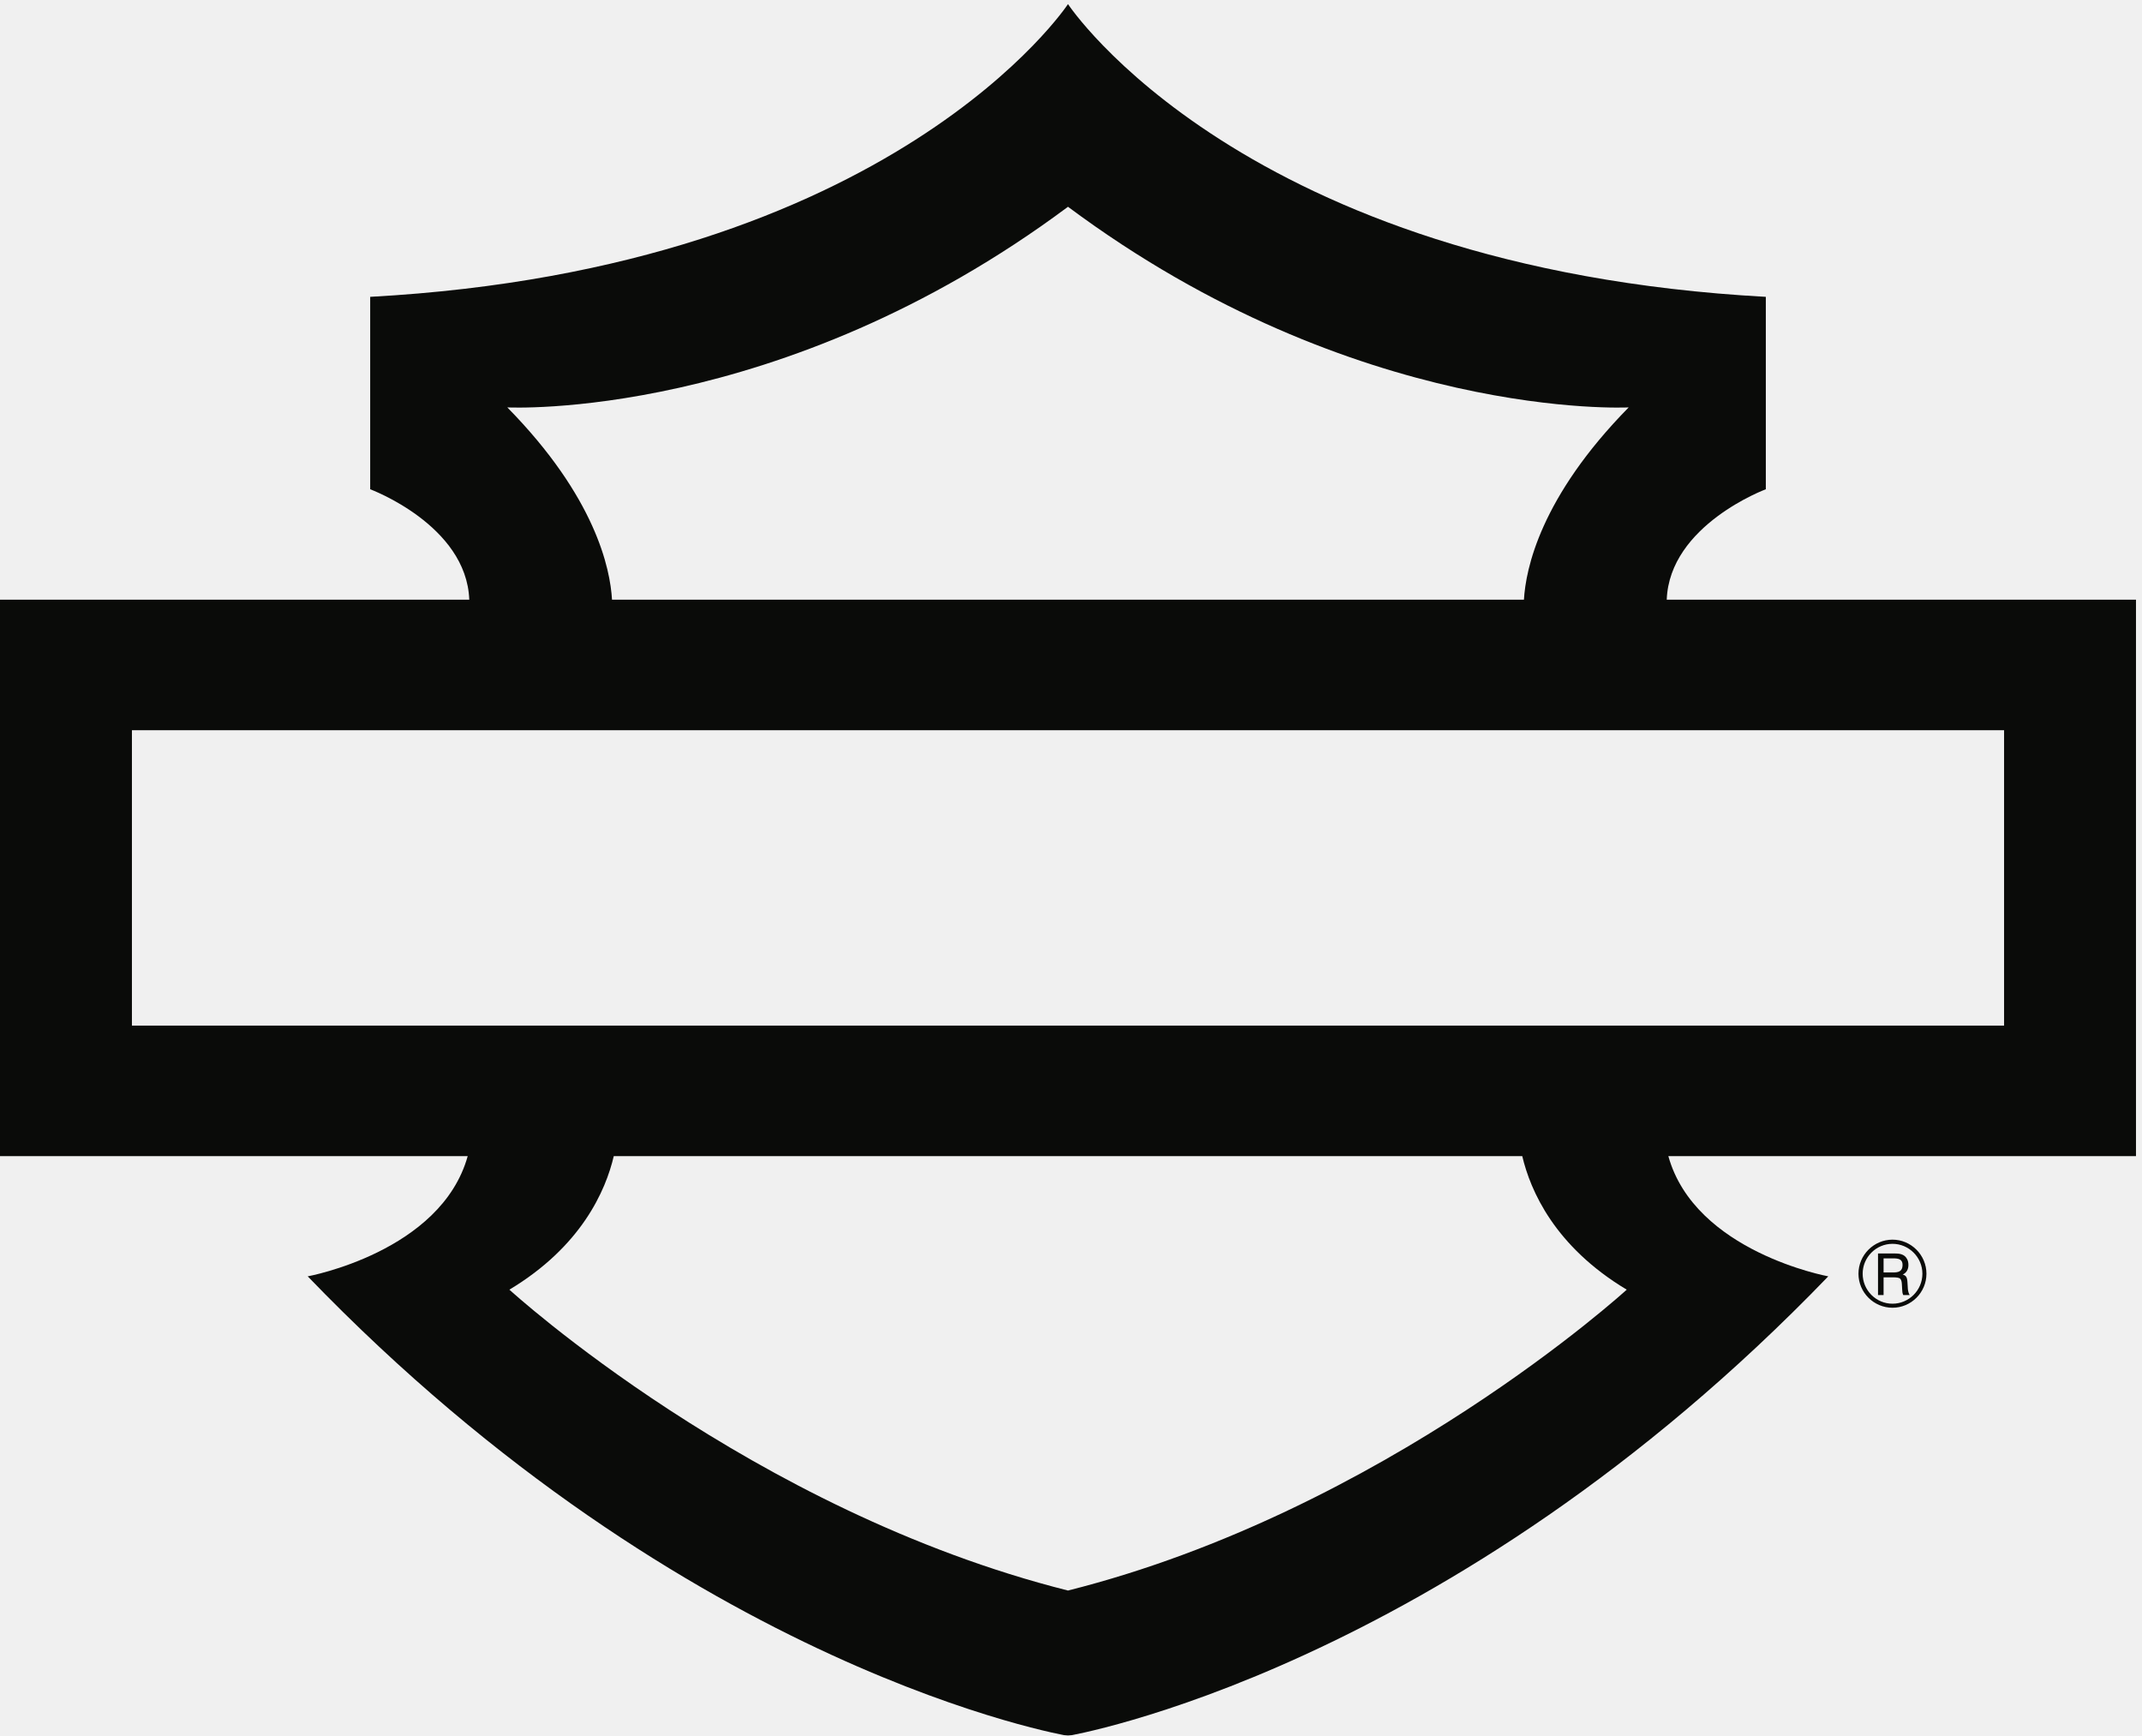
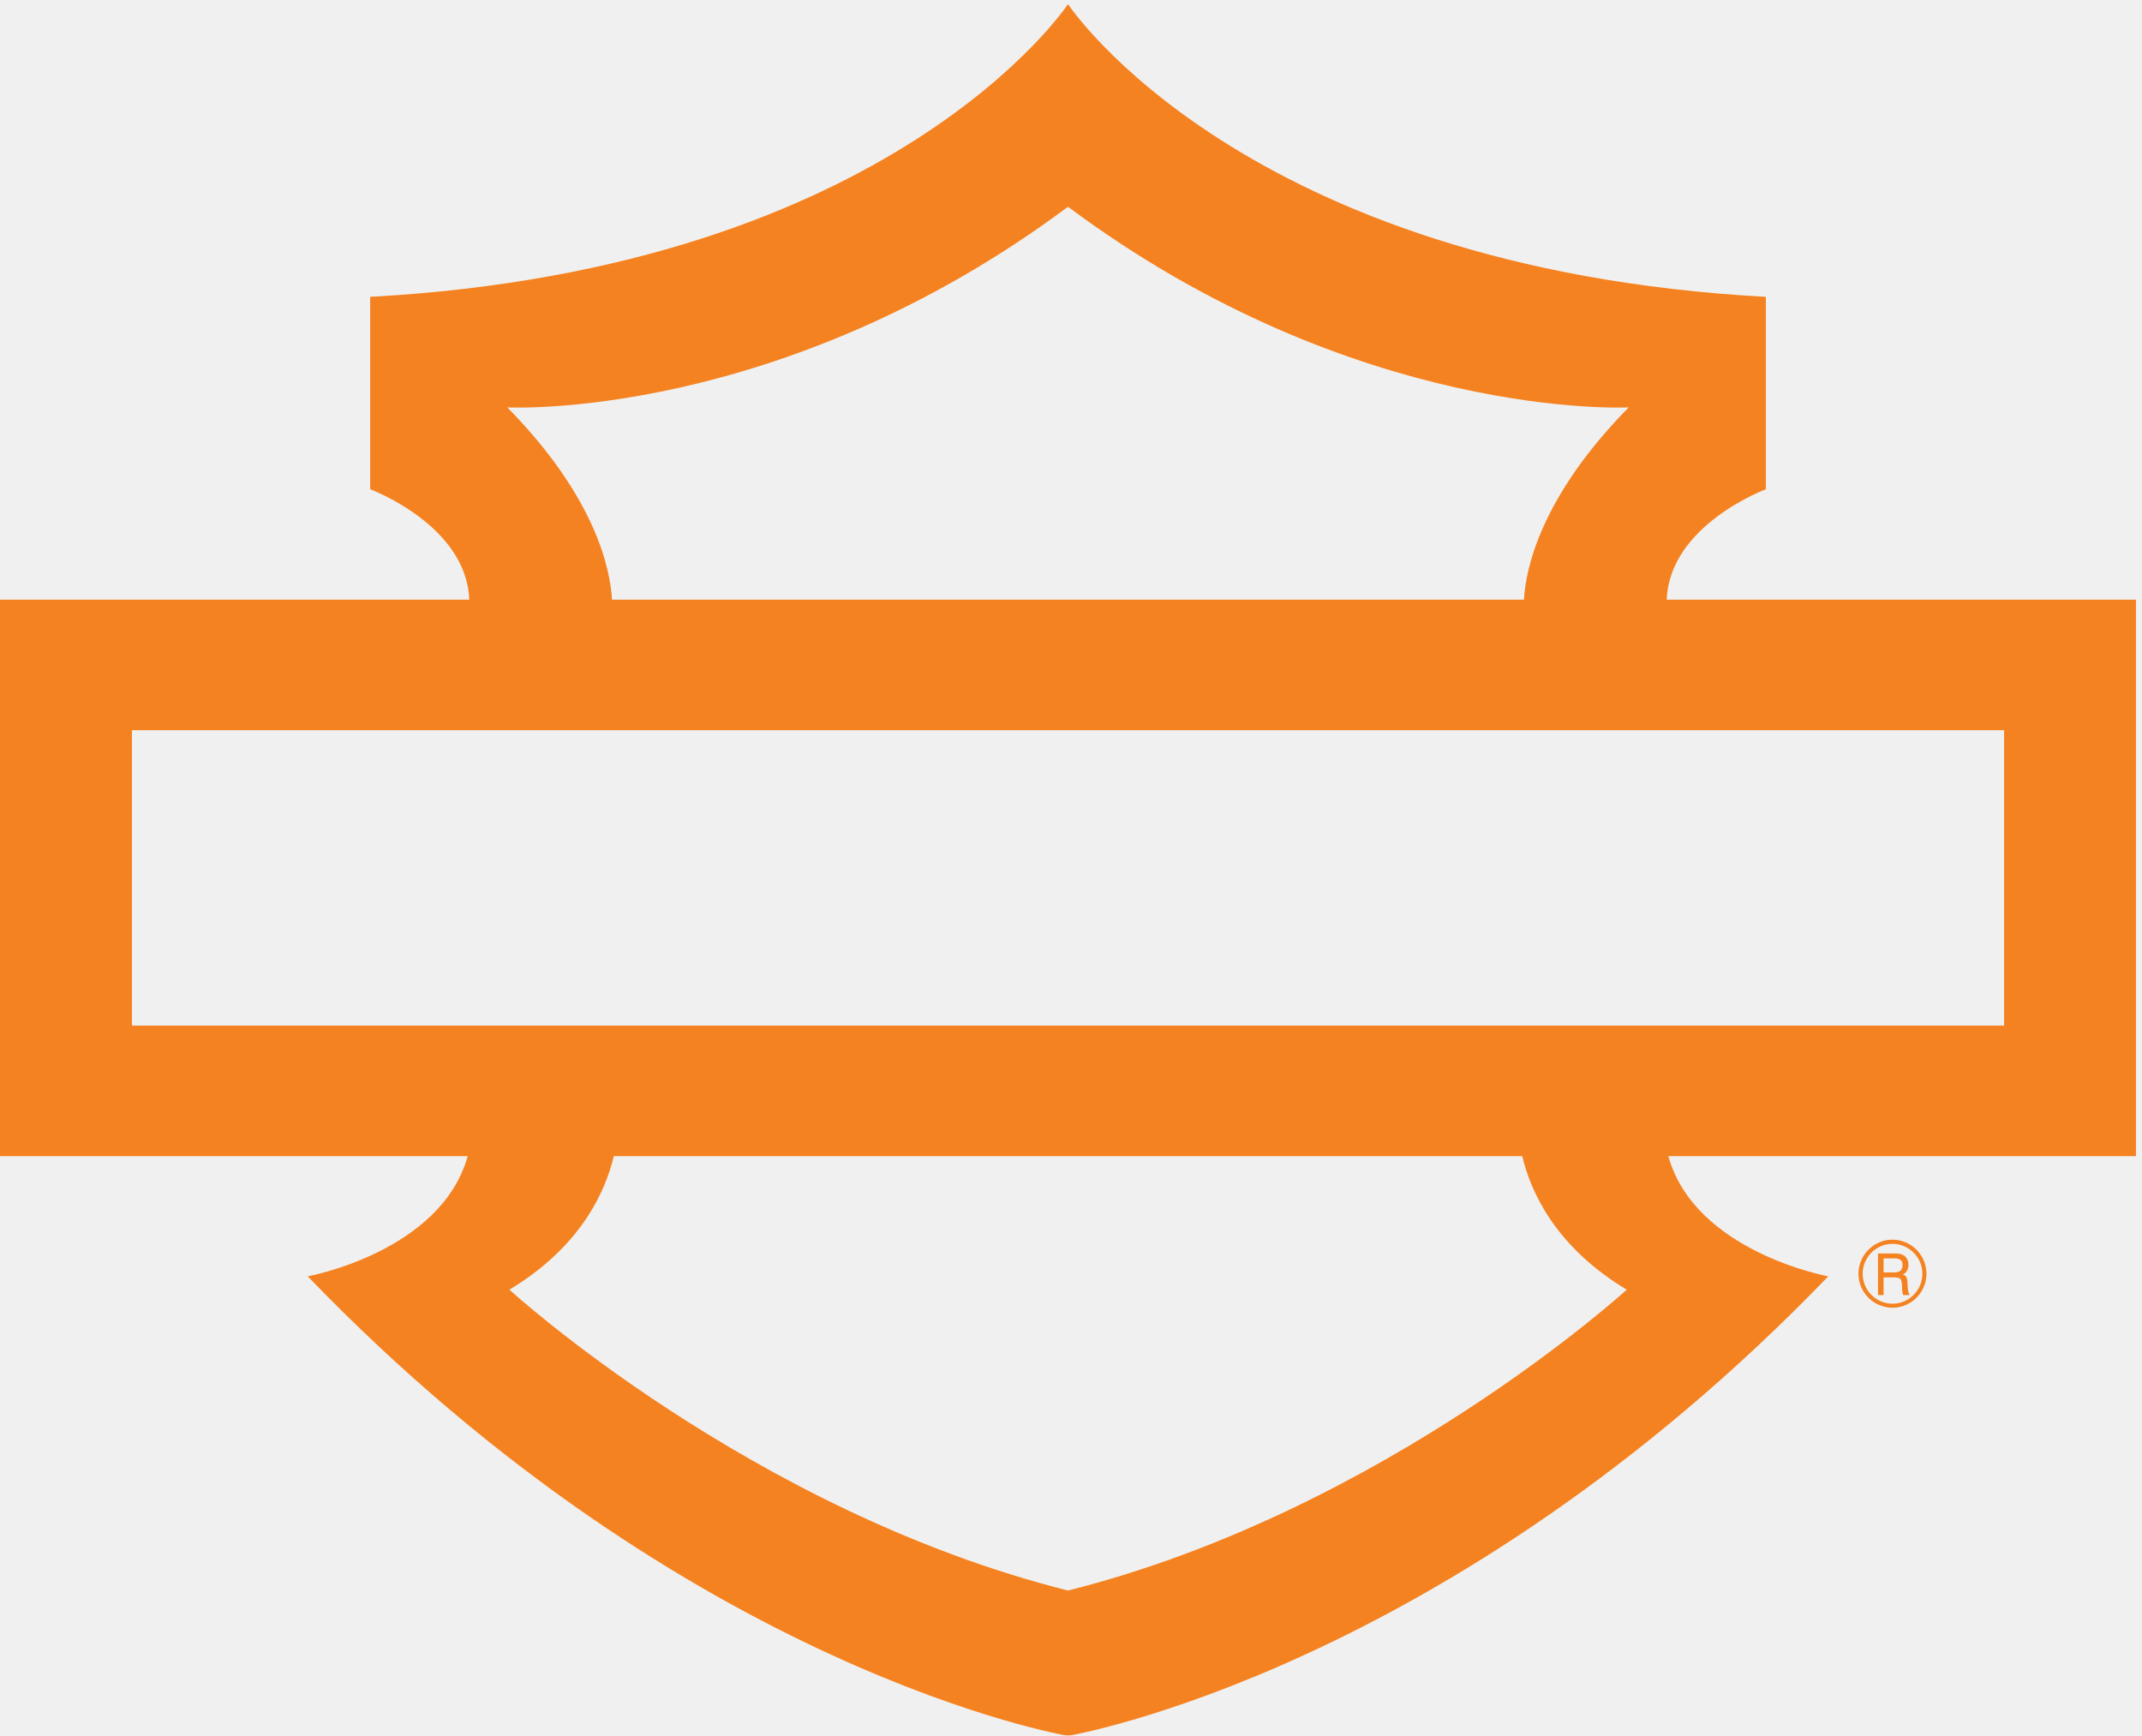
<svg xmlns="http://www.w3.org/2000/svg" xmlns:xlink="http://www.w3.org/1999/xlink" width="348px" height="282px" viewBox="0 0 348 282" version="1.1">
  <defs>
    <polygon id="path-1" points="0 0.666 347.024 0.666 347.024 281.94 0 281.94" />
  </defs>
  <g id="HARLEY-DAVIDSON_OUTLINE_RGB_BLACK" stroke="none" stroke-width="1" fill="none" fill-rule="evenodd">
    <g id="Group-3">
      <mask id="mask-2" fill="white">
        <use xlink:href="#path-1" />
      </mask>
      <g id="Clip-2" />
-       <path d="M21.434,166.61 L325.592,166.61 L325.592,118.627 L21.434,118.627 L21.434,166.61 Z M264.286,209.51 C264.286,209.51 225.031,245.427 173.512,258.389 C121.995,245.427 82.758,209.51 82.758,209.51 C94.455,202.49 98.401,193.428 99.717,187.815 L247.314,187.815 C248.639,193.428 252.574,202.49 264.286,209.51 Z M82.418,66.182 C82.418,66.182 126.646,68.508 173.512,33.59 C220.38,68.508 264.605,66.182 264.605,66.182 C250.265,80.77 247.878,92.41 247.587,97.42 L99.43,97.42 C99.145,92.41 96.765,80.77 82.418,66.182 Z M347.024,97.42 L270.786,97.42 C271.23,85.284 286.885,79.482 286.885,79.482 L286.885,48.223 C201.754,43.57 173.512,0.666 173.512,0.666 C173.512,0.666 145.271,43.57 60.143,48.223 L60.143,79.482 C60.143,79.482 75.794,85.284 76.241,97.42 L0,97.42 L0,187.815 L75.986,187.815 C71.643,203.399 49.993,207.347 49.993,207.347 C112.019,271.697 173.512,282 173.512,282 C173.512,282 235.014,271.697 297.031,207.347 C297.031,207.347 275.376,203.399 271.047,187.815 L347.024,187.815 L347.024,97.42 L347.024,97.42 Z" id="Fill-1" fill="#0A0B09" mask="url(#mask-2)" />
+       <path d="M21.434,166.61 L325.592,166.61 L325.592,118.627 L21.434,118.627 L21.434,166.61 Z M264.286,209.51 C264.286,209.51 225.031,245.427 173.512,258.389 C121.995,245.427 82.758,209.51 82.758,209.51 C94.455,202.49 98.401,193.428 99.717,187.815 L247.314,187.815 C248.639,193.428 252.574,202.49 264.286,209.51 Z M82.418,66.182 C82.418,66.182 126.646,68.508 173.512,33.59 C220.38,68.508 264.605,66.182 264.605,66.182 C250.265,80.77 247.878,92.41 247.587,97.42 L99.43,97.42 C99.145,92.41 96.765,80.77 82.418,66.182 Z M347.024,97.42 L270.786,97.42 C271.23,85.284 286.885,79.482 286.885,79.482 L286.885,48.223 C201.754,43.57 173.512,0.666 173.512,0.666 C173.512,0.666 145.271,43.57 60.143,48.223 L60.143,79.482 C60.143,79.482 75.794,85.284 76.241,97.42 L0,97.42 L0,187.815 L75.986,187.815 C71.643,203.399 49.993,207.347 49.993,207.347 C112.019,271.697 173.512,282 173.512,282 C173.512,282 235.014,271.697 297.031,207.347 C297.031,207.347 275.376,203.399 271.047,187.815 L347.024,187.815 L347.024,97.42 L347.024,97.42 Z" id="Fill-1" fill="#F58220" mask="url(#mask-2)" />
    </g>
-     <path d="M307.468,211.792 C304.794,211.792 302.618,209.616 302.618,206.919 C302.618,204.245 304.794,202.064 307.468,202.064 C310.121,202.064 312.322,204.245 312.322,206.919 C312.322,209.616 310.121,211.792 307.468,211.792 Z M307.468,201.387 C304.431,201.387 301.936,203.88 301.936,206.919 C301.936,209.979 304.431,212.447 307.468,212.447 C310.484,212.447 312.979,209.979 312.979,206.919 C312.979,203.88 310.484,201.387 307.468,201.387 L307.468,201.387 Z" id="Fill-4" fill="#0A0B09" />
-     <path d="M307.583,206.714 L306.016,206.714 L306.016,204.427 L307.583,204.427 C308.399,204.427 309.124,204.535 309.1,205.535 C309.077,206.556 308.422,206.714 307.583,206.714 Z M309.893,208.299 C309.874,207.894 309.802,207.598 309.688,207.416 C309.578,207.259 309.397,207.121 309.124,207.054 C309.758,206.762 310.05,206.194 310.05,205.512 C310.05,205.125 309.985,204.81 309.83,204.535 C309.397,203.697 308.533,203.628 307.741,203.628 L305.111,203.628 L305.111,210.389 L306.016,210.389 L306.016,207.507 L307.514,207.507 C307.539,207.507 307.539,207.507 307.559,207.507 C308.15,207.507 308.533,207.573 308.693,207.711 C308.851,207.846 308.966,208.142 308.987,208.596 L309.034,209.455 C309.034,209.707 309.077,210.16 309.214,210.389 L310.259,210.389 C310.079,210.113 310.007,209.774 309.963,209.436 L309.893,208.299 L309.893,208.299 Z" id="Fill-5" fill="#0A0B09" />
+     <path d="M307.468,211.792 C304.794,211.792 302.618,209.616 302.618,206.919 C302.618,204.245 304.794,202.064 307.468,202.064 C310.121,202.064 312.322,204.245 312.322,206.919 C312.322,209.616 310.121,211.792 307.468,211.792 Z M307.468,201.387 C304.431,201.387 301.936,203.88 301.936,206.919 C301.936,209.979 304.431,212.447 307.468,212.447 C310.484,212.447 312.979,209.979 312.979,206.919 C312.979,203.88 310.484,201.387 307.468,201.387 L307.468,201.387 Z" id="Fill-4" fill="#F58220" />
+     <path d="M307.583,206.714 L306.016,206.714 L306.016,204.427 L307.583,204.427 C308.399,204.427 309.124,204.535 309.1,205.535 C309.077,206.556 308.422,206.714 307.583,206.714 Z M309.893,208.299 C309.874,207.894 309.802,207.598 309.688,207.416 C309.578,207.259 309.397,207.121 309.124,207.054 C309.758,206.762 310.05,206.194 310.05,205.512 C310.05,205.125 309.985,204.81 309.83,204.535 C309.397,203.697 308.533,203.628 307.741,203.628 L305.111,203.628 L305.111,210.389 L306.016,210.389 L306.016,207.507 L307.514,207.507 C307.539,207.507 307.539,207.507 307.559,207.507 C308.15,207.507 308.533,207.573 308.693,207.711 C308.851,207.846 308.966,208.142 308.987,208.596 L309.034,209.455 C309.034,209.707 309.077,210.16 309.214,210.389 L310.259,210.389 C310.079,210.113 310.007,209.774 309.963,209.436 L309.893,208.299 L309.893,208.299 Z" id="Fill-5" fill="#F58220" />
  </g>
</svg>
